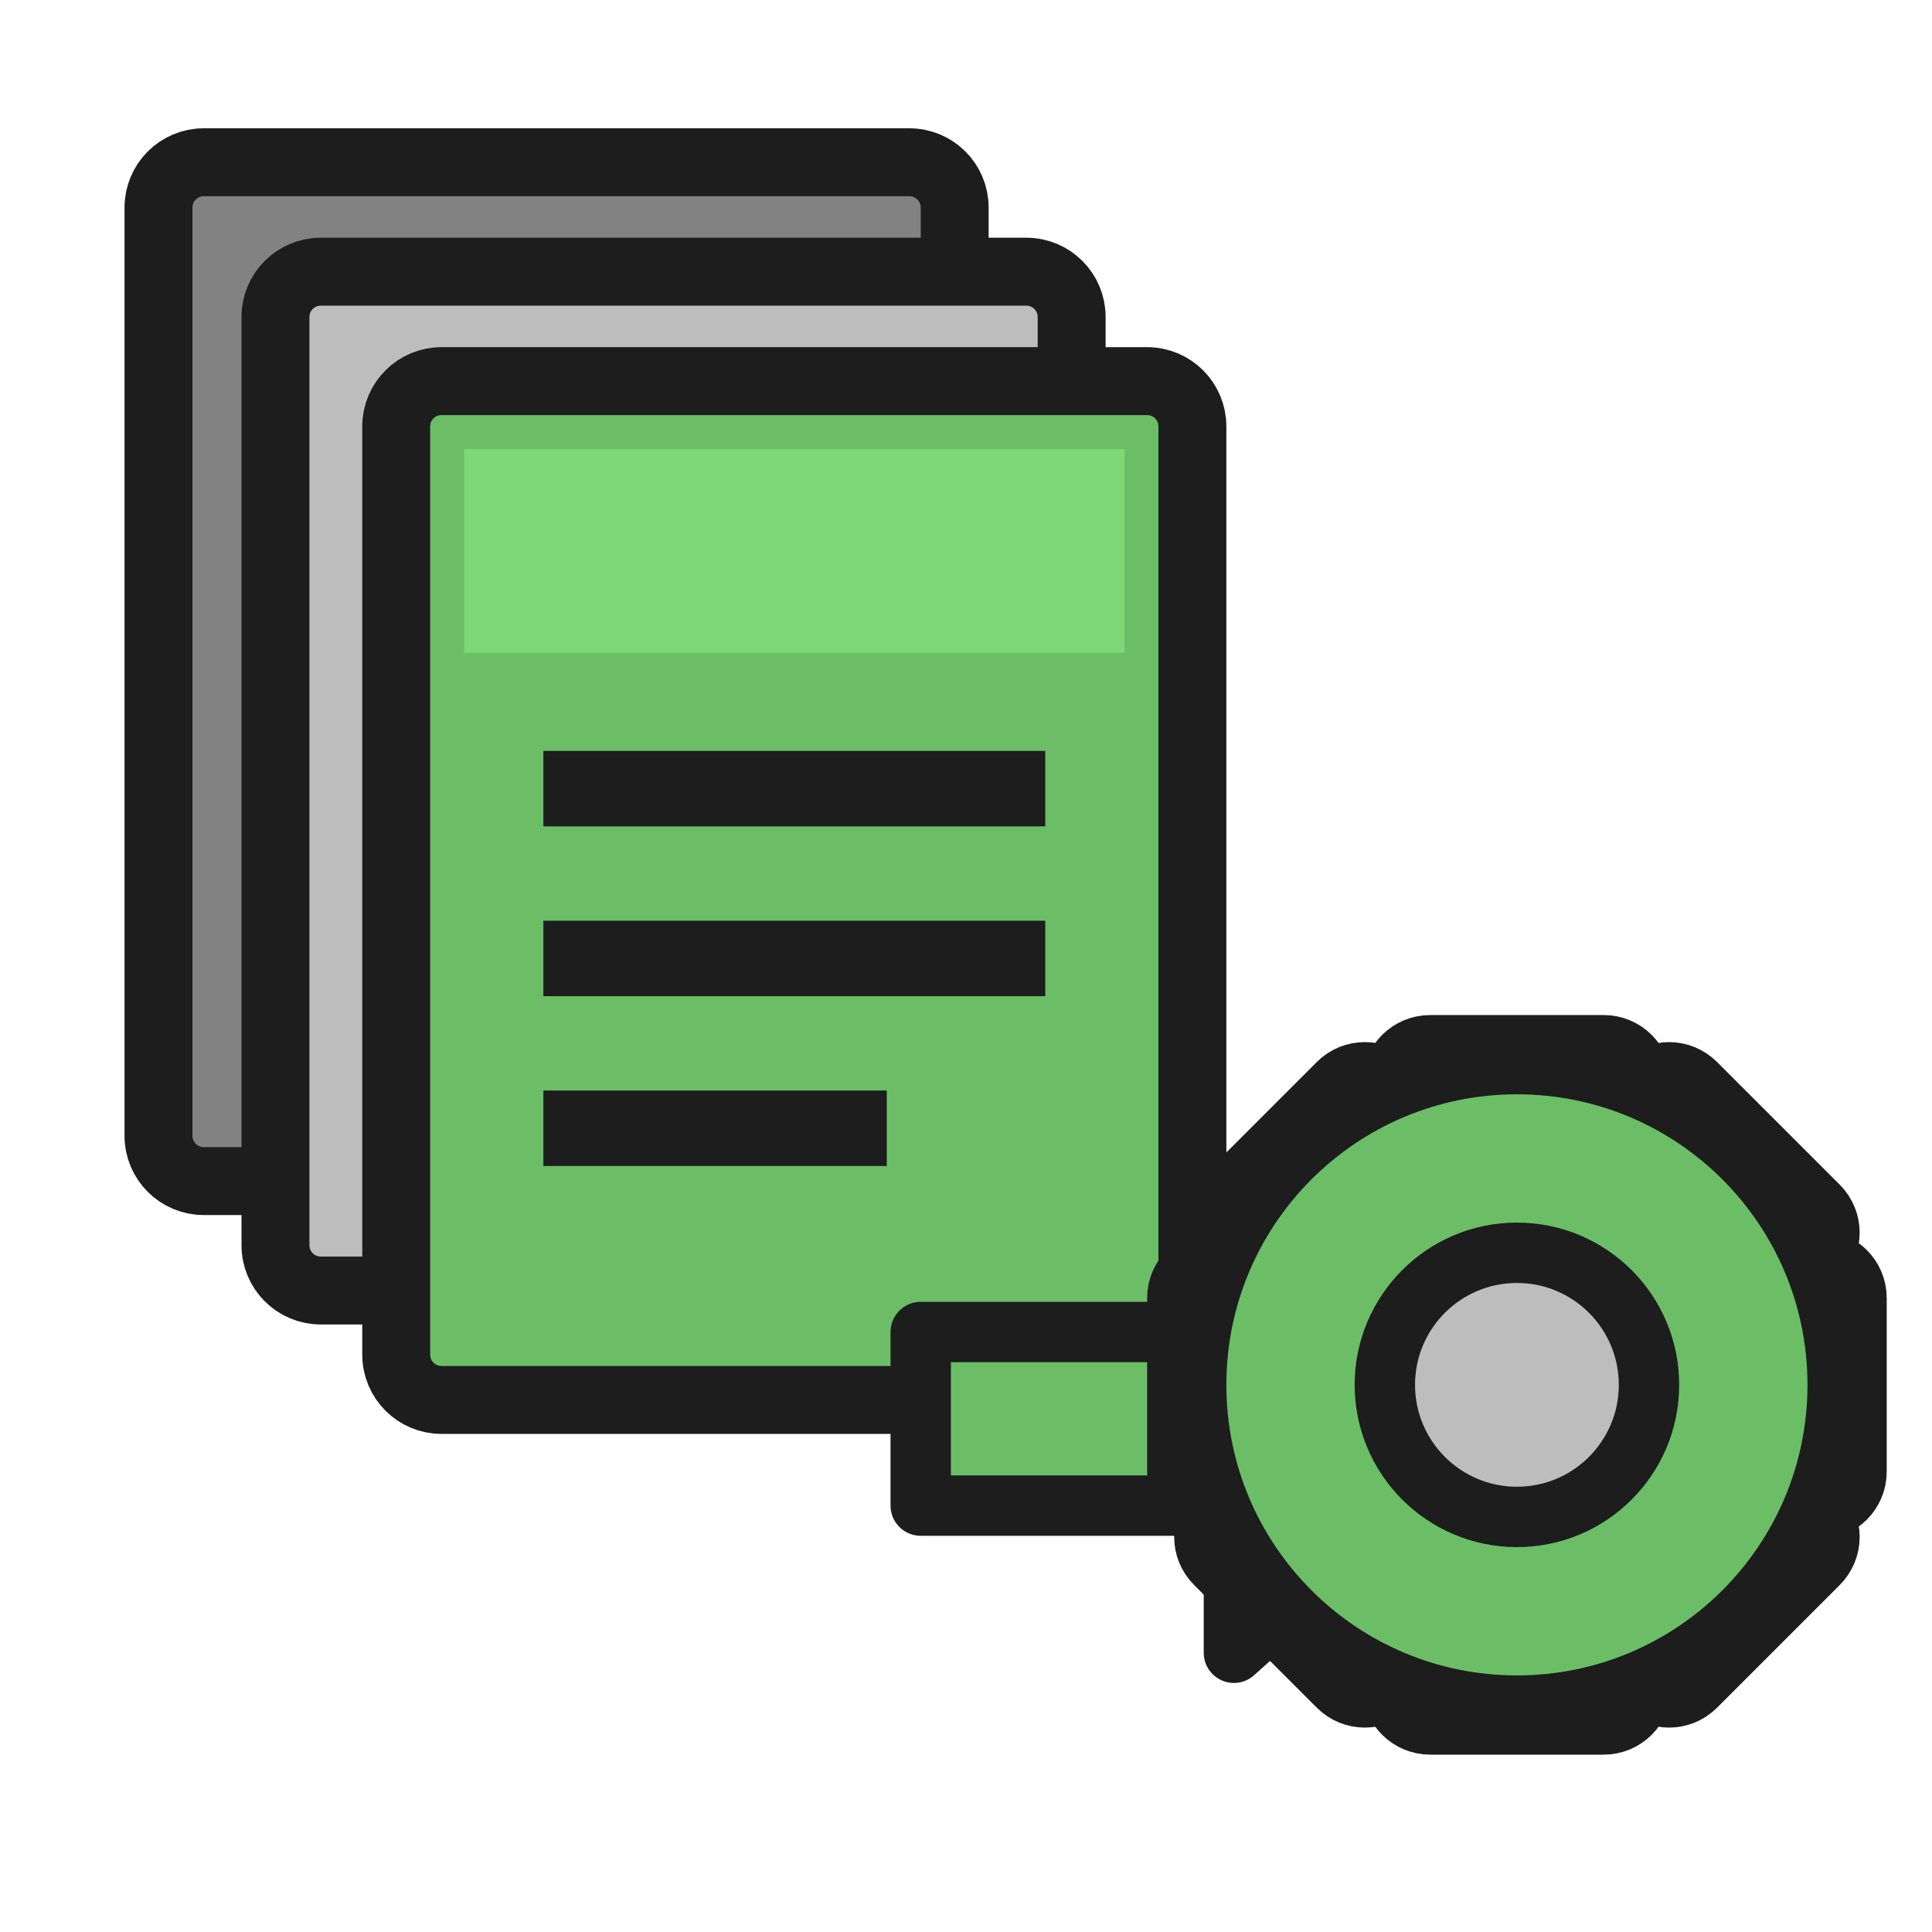
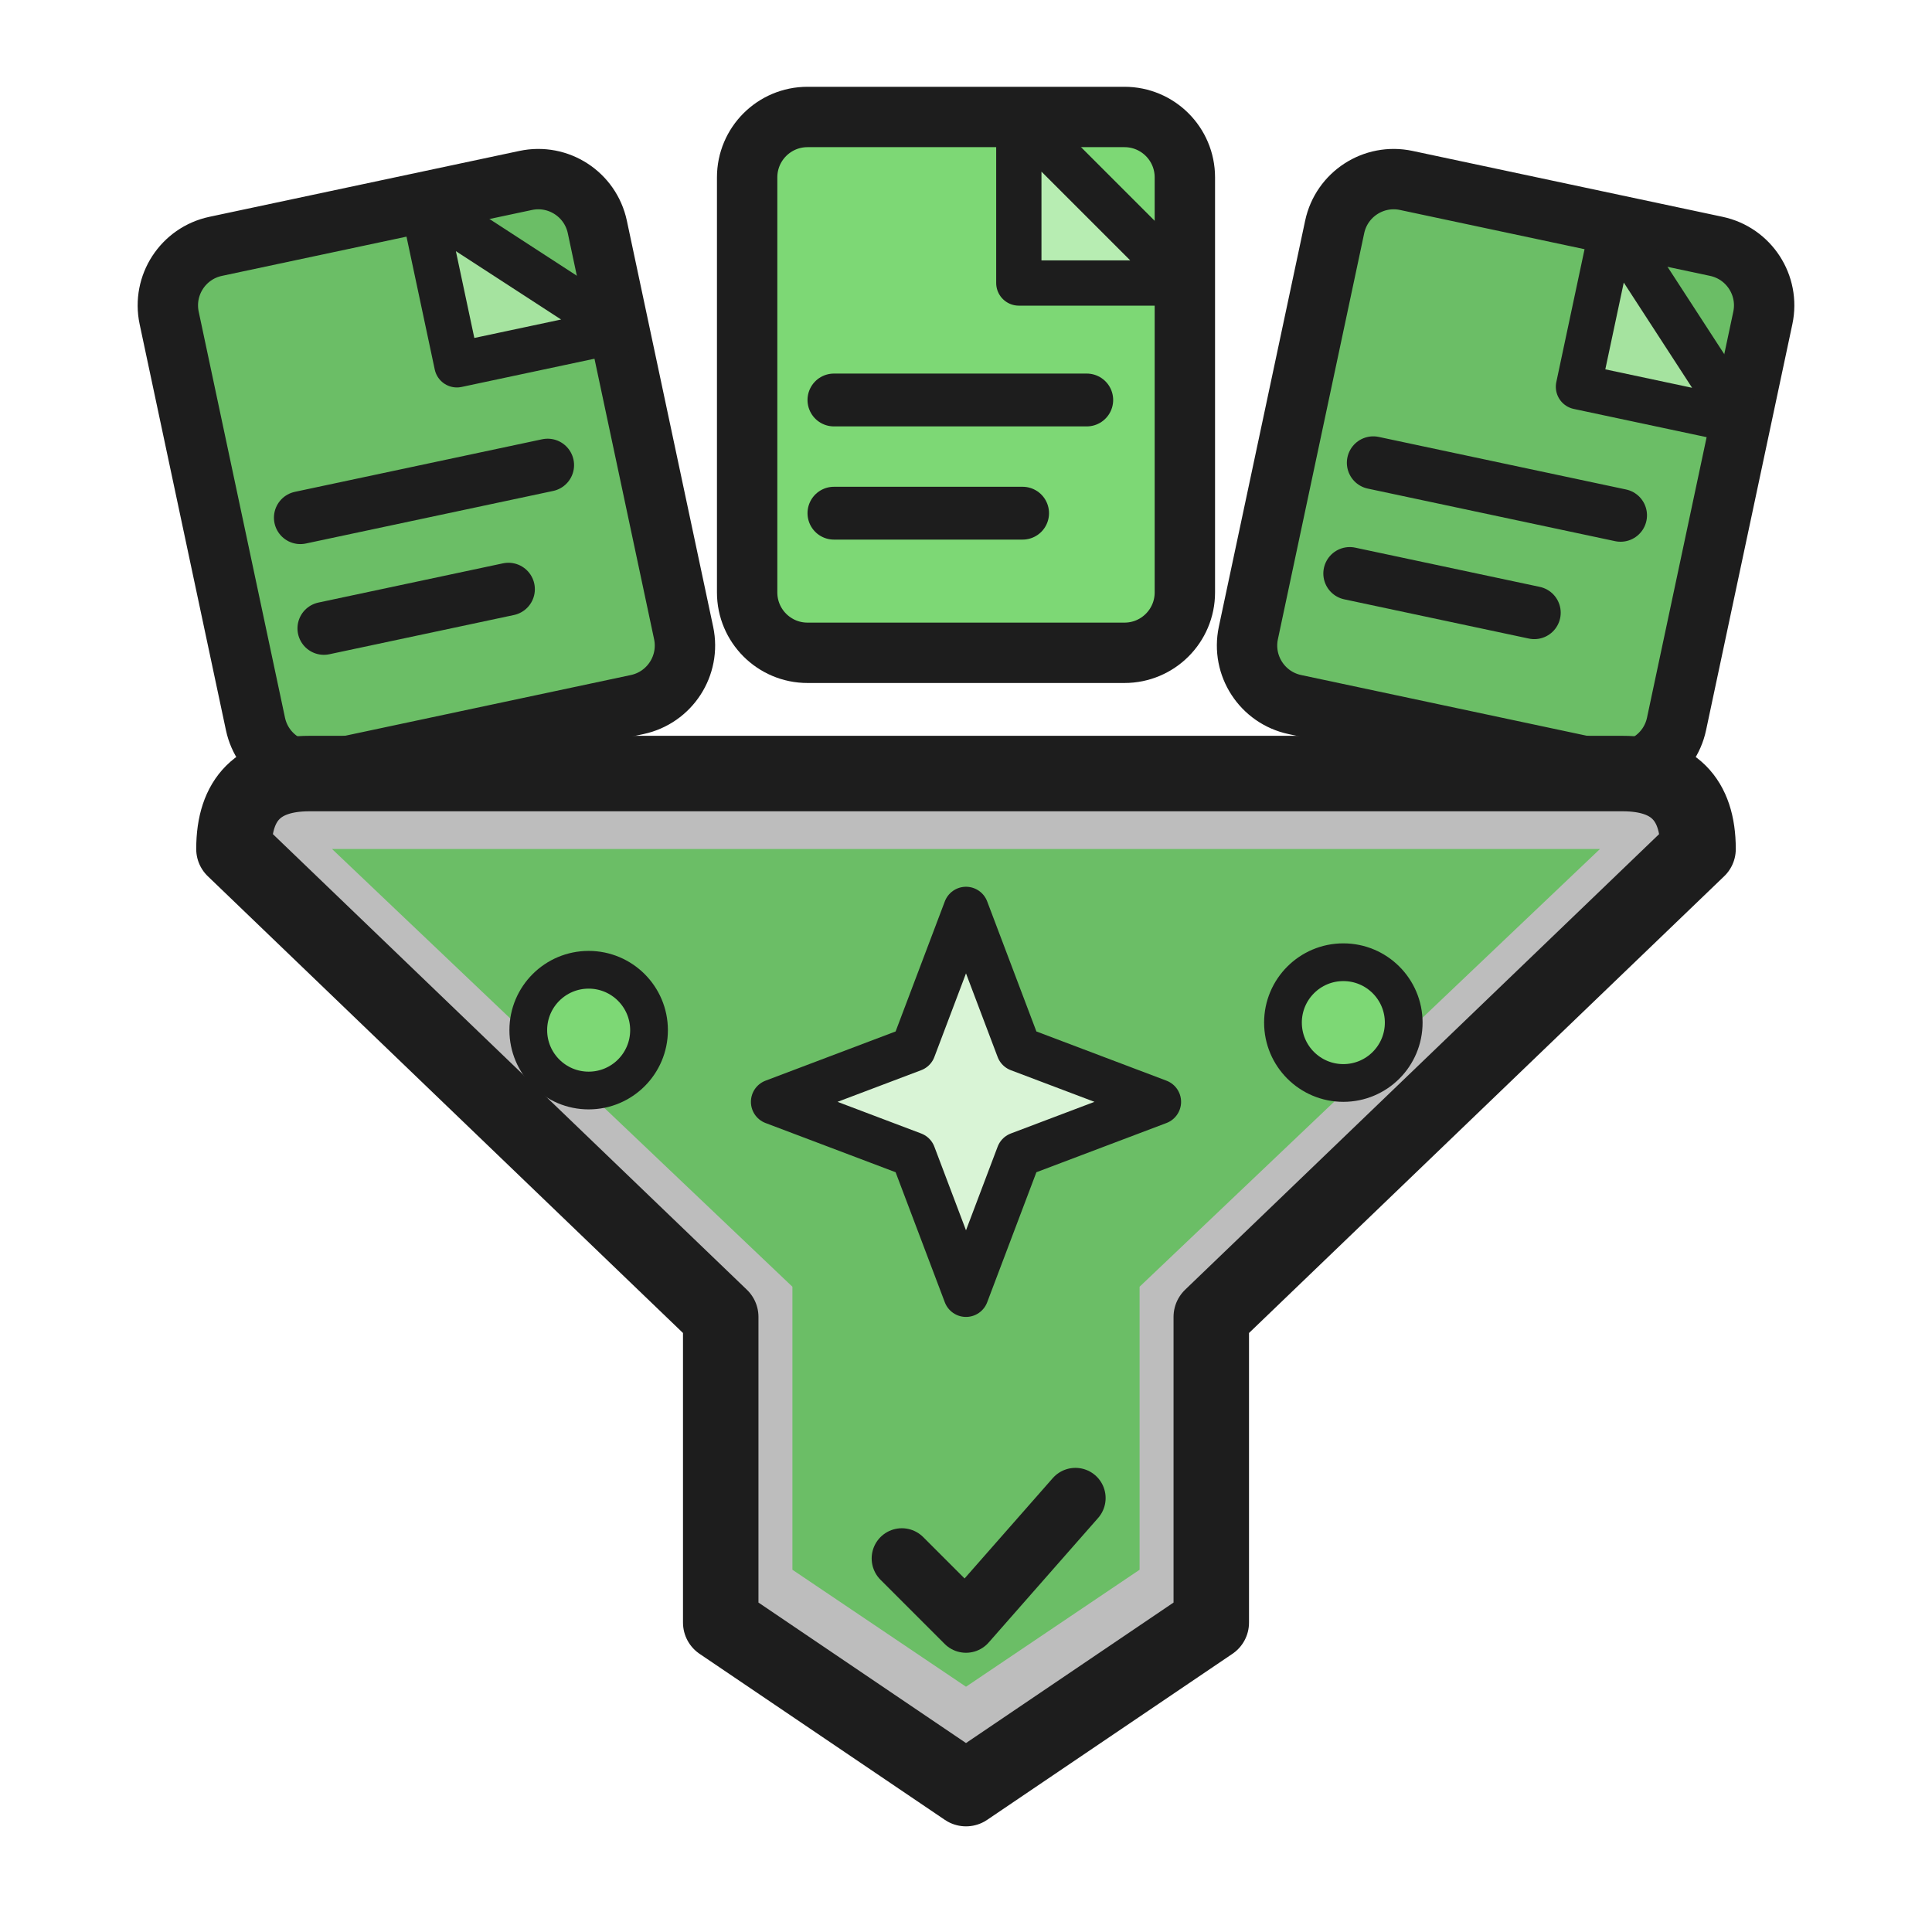
- <svg xmlns="http://www.w3.org/2000/svg" version="1.1" x="0px" y="0px" viewBox="0 0 512 512" style="enable-background:new 0 0 512 512;" xml:space="preserve">
+ <svg xmlns="http://www.w3.org/2000/svg" version="1.1" viewBox="0 0 512 512">
  <g id="tool_x5F_batch_x5F_processor">
-     <rect x="42" y="43" width="211" height="270" rx="12" style="fill:#828282;stroke:#1D1D1D;stroke-width:18;" />
-     <rect x="73" y="72" width="211" height="270" rx="12" style="fill:#BDBDBD;stroke:#1D1D1D;stroke-width:18;" />
-     <rect x="105" y="101" width="211" height="270" rx="12" style="fill:#6BBE66;stroke:#1D1D1D;stroke-width:18;" />
-     <path style="fill:#7DD875;" d="M123,119h175v54H123V119z" />
-     <path style="fill:#1D1D1D;" d="M144,199h133v20H144V199z M144,244h133v20H144V244z M144,289h91v20h-91V289z" />
-     <path style="fill:#6BBE66;stroke:#1D1D1D;stroke-width:16;stroke-linejoin:round;" d="M244,353h83v-39l69,62l-69,62v-39h-83V353z" />
-     <g style="fill:#65AF5F;stroke:#1D1D1D;stroke-width:16;stroke-linejoin:round;">
-       <rect x="369" y="277" width="66" height="180" rx="10" />
-       <rect x="312" y="334" width="180" height="66" rx="10" />
-       <rect x="369" y="277" width="66" height="180" rx="10" transform="rotate(45 402 367)" />
-       <rect x="369" y="277" width="66" height="180" rx="10" transform="rotate(-45 402 367)" />
+     <g transform="rotate(-12 113 126)">
+       <rect x="55" y="55" width="116" height="142" rx="16" style="fill:#6BBE66;stroke:#1D1D1D;stroke-width:16;" />
+       <path d="M127,55 L171,99 H127 Z" style="fill:#A5E39F;stroke:#1D1D1D;stroke-width:12;stroke-linejoin:round;" />
+       <line x1="78" y1="130" x2="145" y2="130" style="stroke:#1D1D1D;stroke-width:14;stroke-linecap:round;" />
+       <line x1="78" y1="160" x2="128" y2="160" style="stroke:#1D1D1D;stroke-width:14;stroke-linecap:round;" />
    </g>
-     <circle cx="402" cy="367" r="86" style="fill:#6BBE66;stroke:#1D1D1D;stroke-width:18;" />
-     <circle cx="402" cy="367" r="35" style="fill:#BDBDBD;stroke:#1D1D1D;stroke-width:16;" />
+     <g>
+       <rect x="198" y="31" width="116" height="142" rx="16" style="fill:#7DD875;stroke:#1D1D1D;stroke-width:16;" />
+       <path d="M270,31 L314,75 H270 Z" style="fill:#B7EDB2;stroke:#1D1D1D;stroke-width:12;stroke-linejoin:round;" />
+       <line x1="221" y1="106" x2="288" y2="106" style="stroke:#1D1D1D;stroke-width:14;stroke-linecap:round;" />
+       <line x1="221" y1="136" x2="271" y2="136" style="stroke:#1D1D1D;stroke-width:14;stroke-linecap:round;" />
+     </g>
+     <g transform="rotate(12 399 126)">
+       <rect x="341" y="55" width="116" height="142" rx="16" style="fill:#6BBE66;stroke:#1D1D1D;stroke-width:16;" />
+       <path d="M413,55 L457,99 H413 Z" style="fill:#A5E39F;stroke:#1D1D1D;stroke-width:12;stroke-linejoin:round;" />
+       <line x1="364" y1="130" x2="431" y2="130" style="stroke:#1D1D1D;stroke-width:14;stroke-linecap:round;" />
+       <line x1="364" y1="160" x2="414" y2="160" style="stroke:#1D1D1D;stroke-width:14;stroke-linecap:round;" />
+     </g>
+     <path d="M62,225 Q62,205 82,205 H430 Q450,205 450,225 L321,349 V430 L256,474 L191,430 V349 Z" style="fill:#BDBDBD;stroke:#1D1D1D;stroke-width:20;stroke-linejoin:round;" />
+     <path d="M88,225 H424 L302,341 V416 L256,447 L210,416 V341 Z" style="fill:#6BBE66;" />
+     <path d="M256,241 L270,278 L307,292 L270,306 L256,343 L242,306 L205,292 L242,278 Z" style="fill:#D9F4D6;stroke:#1D1D1D;stroke-width:12;stroke-linejoin:round;" />
+     <circle cx="156" cy="273" r="16" style="fill:#7DD875;stroke:#1D1D1D;stroke-width:10;" />
+     <circle cx="356" cy="271" r="16" style="fill:#7DD875;stroke:#1D1D1D;stroke-width:10;" />
+     <path d="M239,413 L256,430 L285,397" style="fill:none;stroke:#1D1D1D;stroke-width:16;stroke-linecap:round;stroke-linejoin:round;" />
  </g>
</svg>
